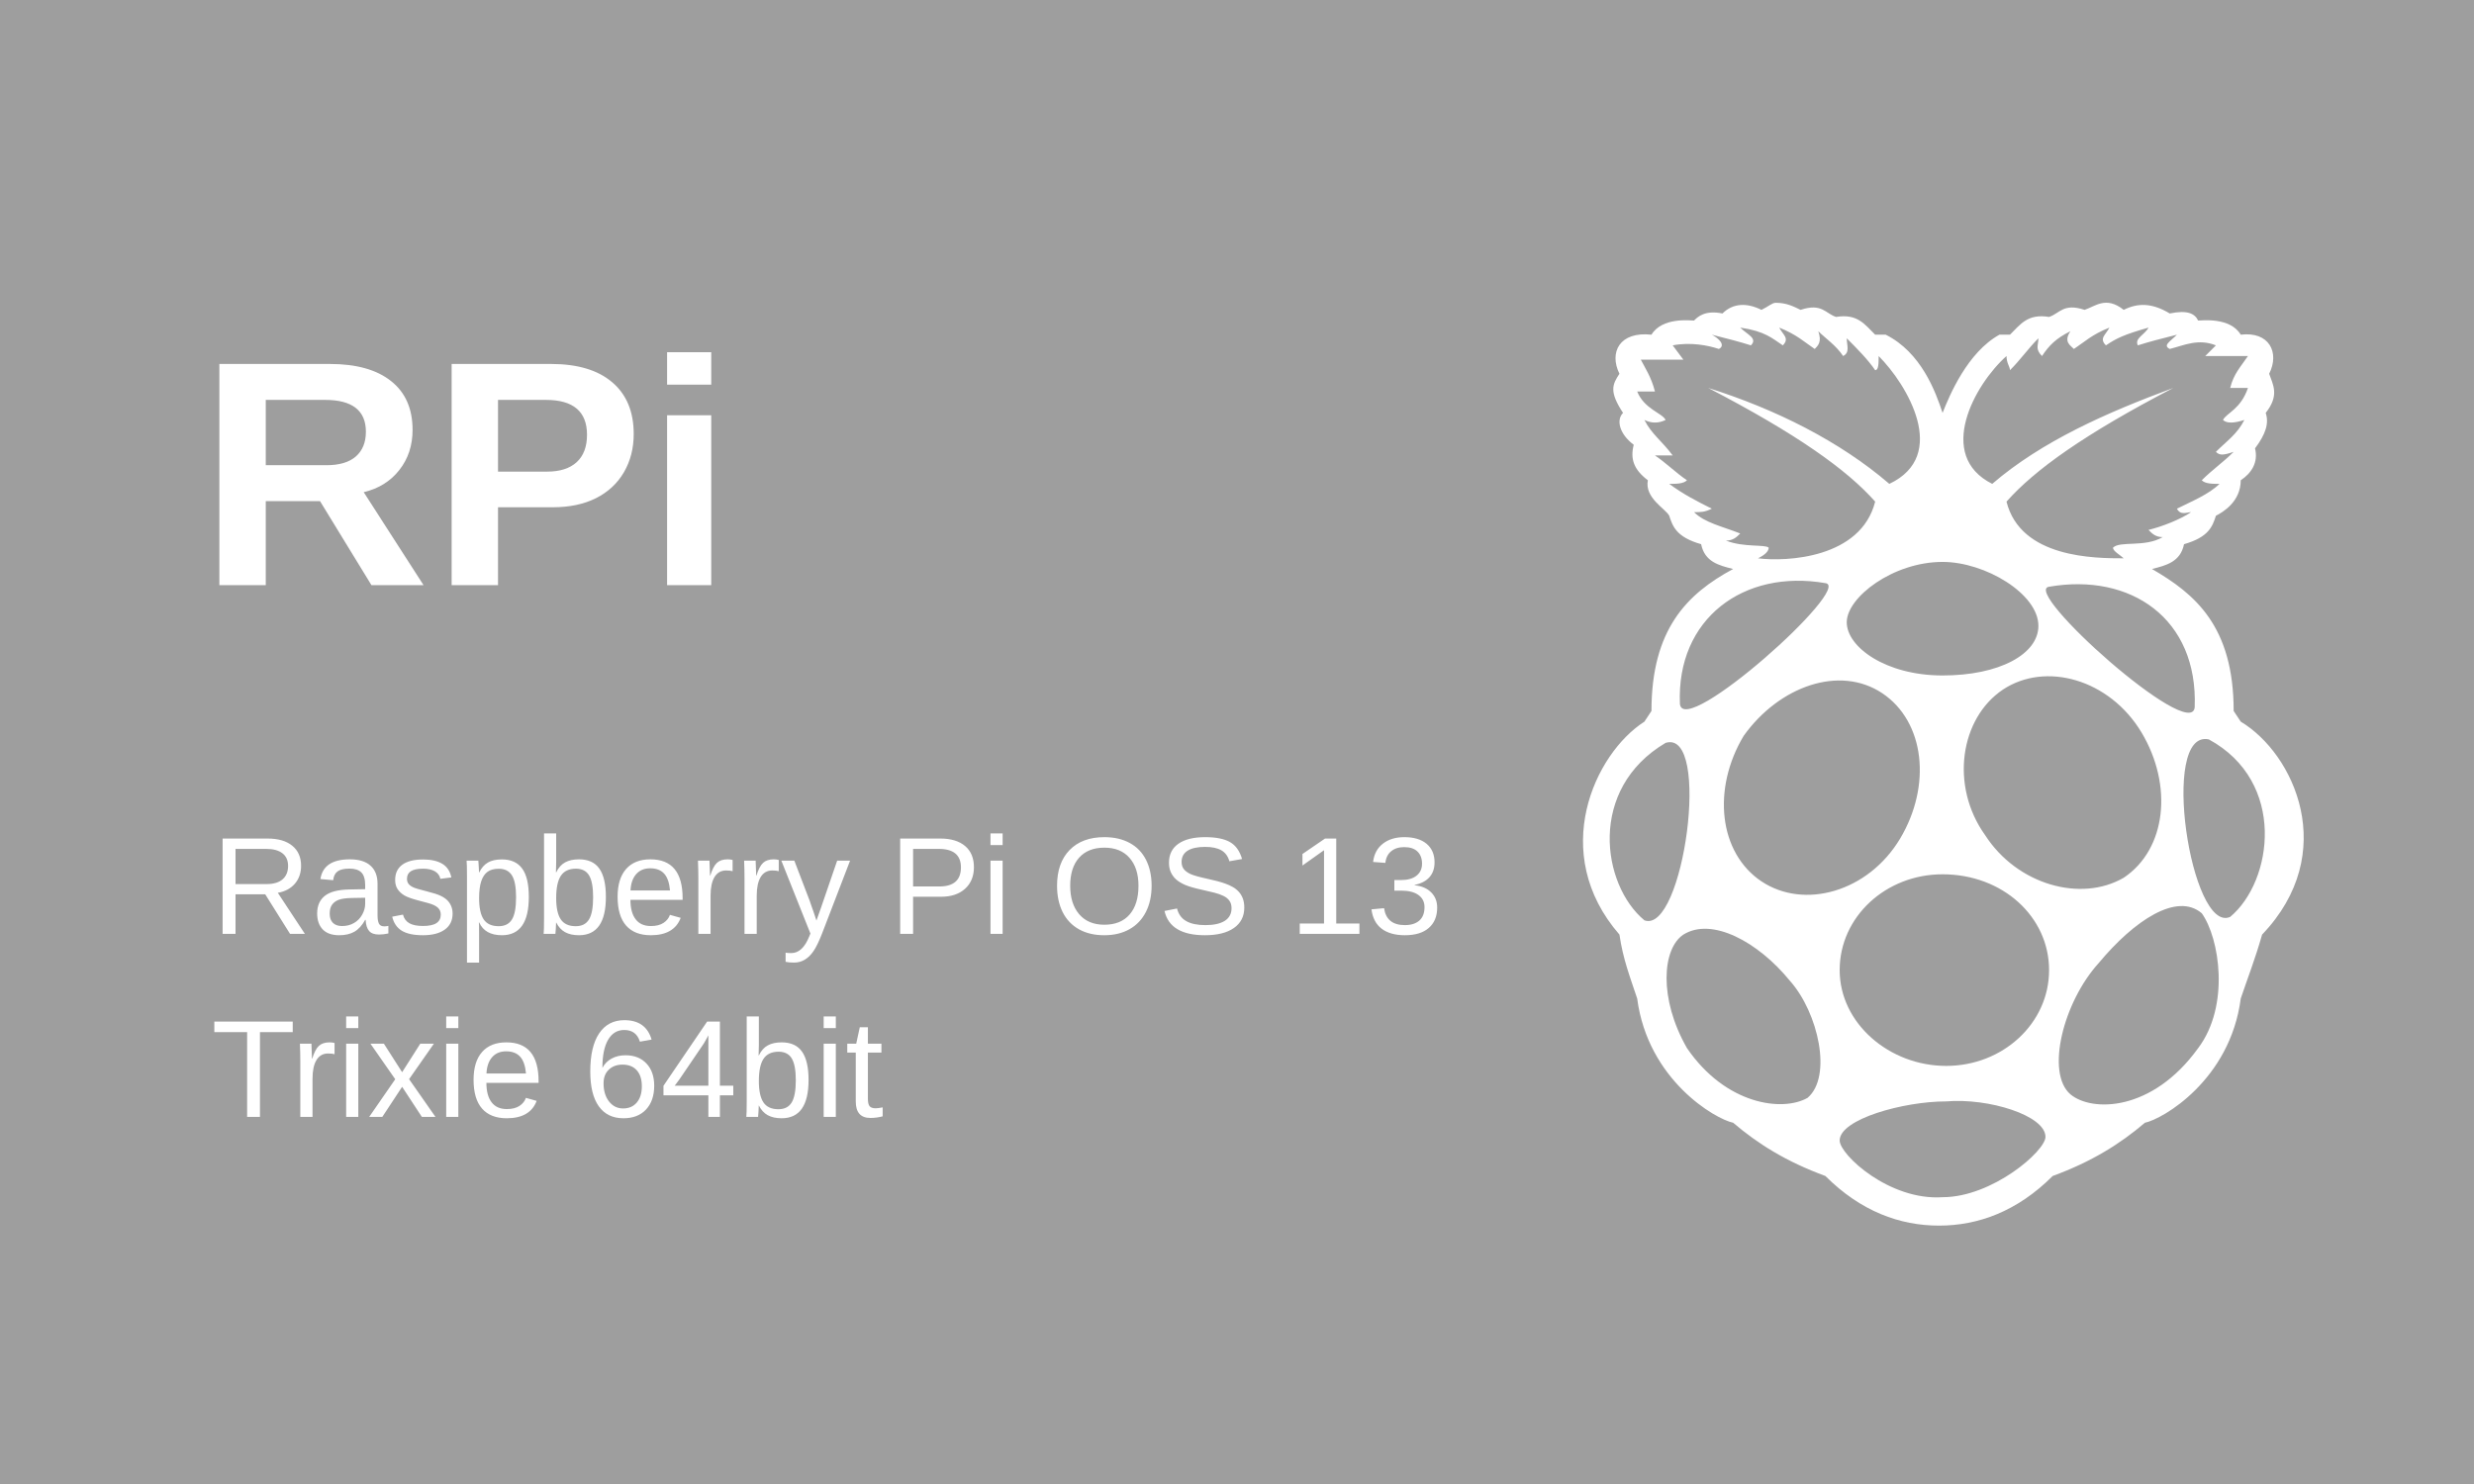
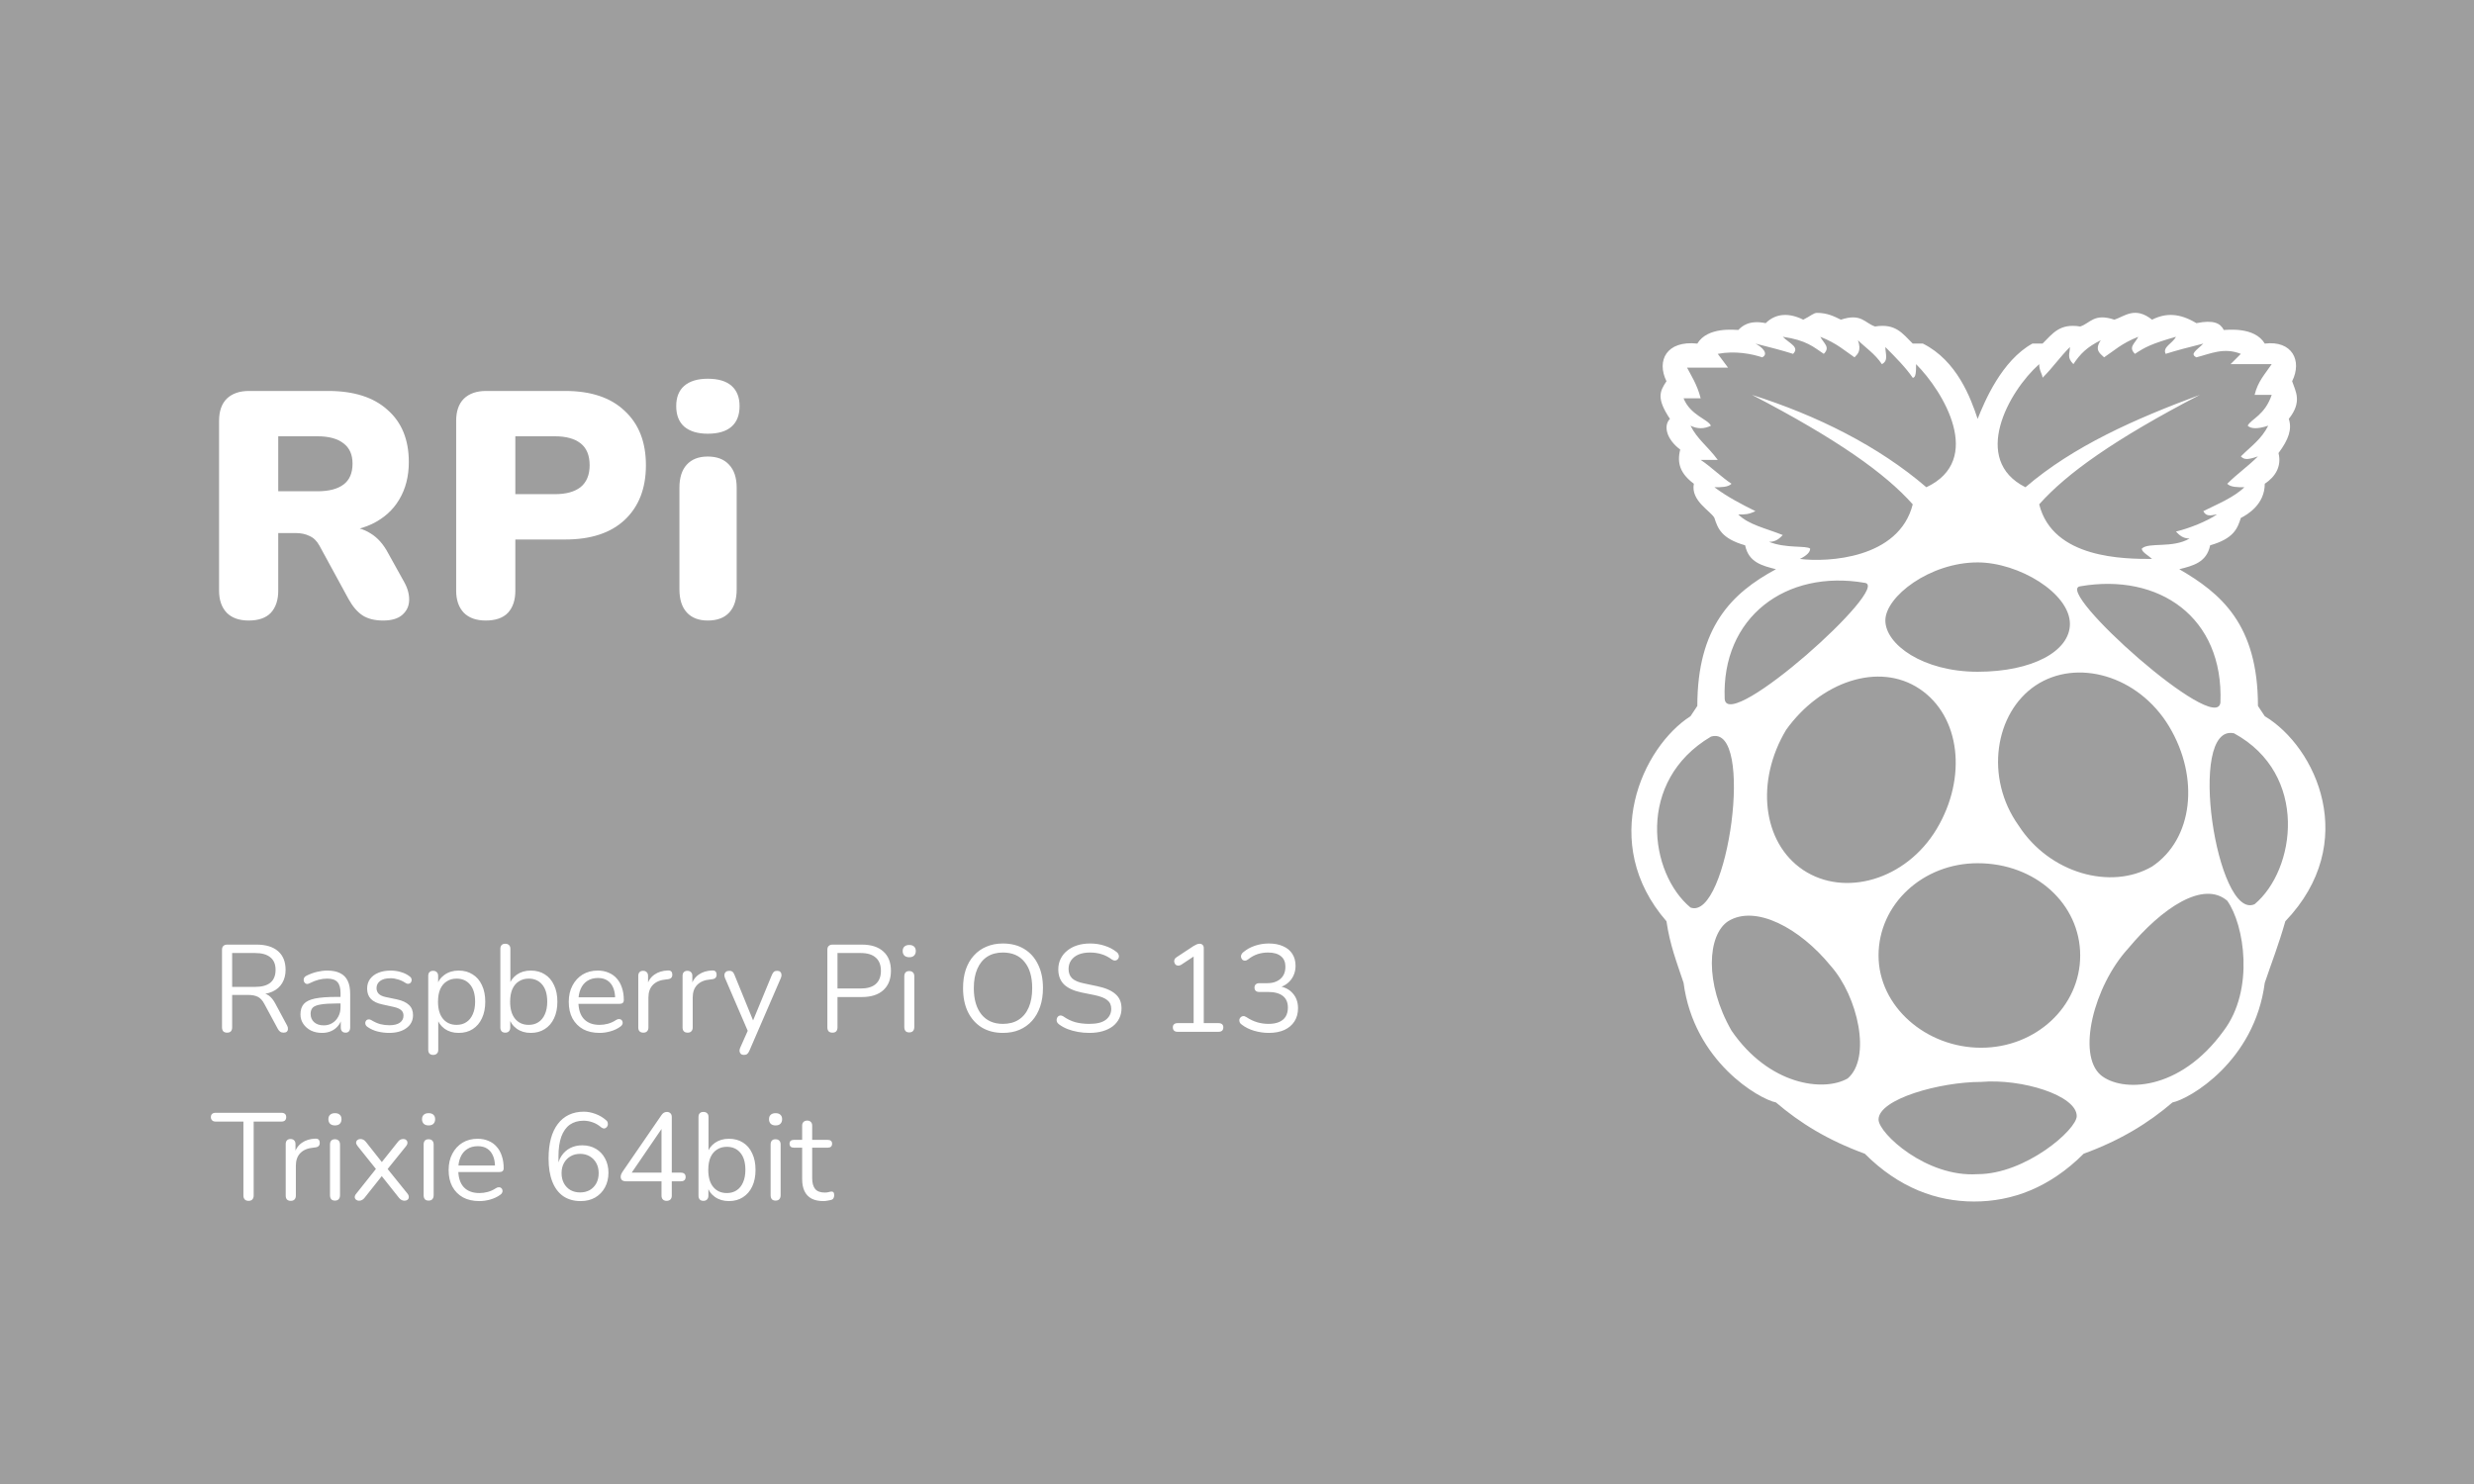
<svg xmlns="http://www.w3.org/2000/svg" width="666.667" height="400" viewBox="0 0 666.667 400">
-   <defs>
-     <clipPath id="a" clipPathUnits="userSpaceOnUse">
-       <path d="M0 0h500v300H0Z" />
-     </clipPath>
-     <clipPath id="b" clipPathUnits="userSpaceOnUse">
-       <path d="M-39.992 181.705h500v-300h-500Z" />
-     </clipPath>
-     <clipPath id="c" clipPathUnits="userSpaceOnUse">
-       <path d="M277.795 30.709H500v229.606H277.795Z" />
-     </clipPath>
-     <clipPath id="d" clipPathUnits="userSpaceOnUse">
-       <path d="M-42.693 111.218h500v-300h-500Z" />
-     </clipPath>
-     <clipPath id="e" clipPathUnits="userSpaceOnUse">
-       <path d="M-42.693 74.218h500v-300h-500Z" />
-     </clipPath>
-   </defs>
-   <path d="M0 0h500v300H0Z" clip-path="url(#a)" style="fill:#9e9e9e;fill-opacity:1;fill-rule:nonzero;stroke:none" transform="matrix(1.33333 0 0 -1.33333 0 400)" />
-   <text xml:space="preserve" clip-path="url(#b)" transform="translate(53.323 157.727)scale(1.33333)">
-     <tspan x="0" y="0" dx="0 2.009 2.009" style="font-variant:normal;font-weight:700;font-size:65px;font-family:Arial;writing-mode:lr-tb;fill:#fff;fill-opacity:1;fill-rule:nonzero;stroke:none">RPi</tspan>
-   </text>
-   <path d="m452.86 154.116-1.431 2.159c0 17.208-7.875 23.684-16.507 28.7 2.886.728 5.744 1.43 6.474 5.017 5.016 1.43 5.746 3.588 6.445 5.746 1.431.728 5.019 2.858 5.019 7.175 2.157 1.43 3.587 3.588 2.886 6.446 2.159 2.888 2.858 5.045 2.159 7.175 2.858 3.588 1.429 5.746.7 7.905 2.158 4.315 0 8.604-5.745 7.903-2.13 3.588-7.876 2.86-8.606 2.86-.7 1.429-2.157 2.158-5.745 1.429-3.587 2.158-6.447 2.158-9.305.73-3.588 2.857-5.746.699-7.905 0-4.315 1.428-5.016-.73-7.175-1.431-4.315.7-5.746-1.458-7.903-3.588h-2.13c-6.476-3.588-10.064-12.22-11.493-15.808-1.429 4.317-4.315 12.22-11.49 15.808h-2.13c-2.159 2.13-3.588 4.289-7.905 3.588-2.159.7-2.858 2.86-7.175 1.43-1.43.7-2.859 1.43-5.017 1.43-.73 0-1.43-.73-2.886-1.43-2.86 1.43-5.718 1.43-7.877-.73-3.587.73-5.017-.7-5.746-1.428-.728 0-6.446.728-8.604-2.86-6.474.701-8.605-3.588-6.474-7.903-1.431-2.159-2.13-3.588.728-7.905-1.43-1.429-.728-4.287 2.158-6.445-.73-2.86 0-5.017 2.858-7.176-.7-3.587 3.588-5.746 4.317-7.175.702-2.158 1.43-4.317 6.446-5.746.73-3.588 3.588-4.289 6.476-5.017-9.334-5.016-16.51-12.191-16.51-28.7l-1.428-2.16c-10.064-6.444-19.396-26.541-5.045-43.05.728-5.017 2.157-8.604 3.587-12.921 2.157-16.481 15.808-24.384 19.396-25.114 5.016-4.287 10.762-7.874 18.637-10.762 7.175-7.176 15.08-10.034 22.957-10.034 7.903 0 15.807 2.858 22.982 10.034 7.875 2.888 13.621 6.475 18.638 10.762 3.587.73 17.238 8.633 19.369 25.114 1.457 4.317 2.886 7.904 4.315 12.92 15.78 16.51 6.447 36.607-4.315 43.052m-9.306 2.886c-.73-7.175-35.176 23.656-29.43 24.386 16.51 2.858 30.13-6.448 29.43-24.386m-38.034 71.025c0-1.43.701-2.16.701-2.86 2.157 2.13 3.588 4.288 5.744 6.447 0-1.429-.7-2.159.73-3.587 1.429 2.158 2.858 3.587 5.746 5.016-1.457-2.158 0-2.858.7-3.588 2.158 1.43 3.587 2.887 7.175 4.318-.7-1.431-2.157-2.159-.7-3.588 2.13 1.43 3.588 2.157 8.605 3.588-.73-1.431-2.887-2.159-2.159-3.588 2.159.7 5.017 1.43 7.905 2.157-1.458-1.457-2.888-2.157-1.458-2.887 2.887.73 5.745 2.16 9.332.73l-2.156-2.158h8.632c-1.457-2.16-2.888-3.588-3.588-6.448h3.588c-1.457-4.315-4.317-5.045-5.045-6.474.728-.701 2.157-.701 4.316 0-1.43-2.858-3.588-4.289-5.747-6.445.73-.73 1.431-.73 3.588 0-2.157-2.159-4.287-3.588-6.445-5.747.7-.729 2.158-.729 3.587-.729-2.159-2.13-5.746-3.588-8.604-5.017.7-1.429 2.13-.701 2.858-.701-2.159-1.457-5.746-2.887-8.604-3.588.7-.727 1.429-1.457 2.858-1.457-3.588-2.13-8.605-.7-10.033-2.13 0-.728 1.428-1.457 2.158-2.157-5.746 0-20.826 0-23.684 11.462 5.746 6.476 15.78 13.651 33.717 22.983-13.62-5.045-26.542-10.763-36.604-19.395-11.463 5.746-3.587 20.096 2.887 25.843m-12.922-41.623c8.605 0 19.367-6.445 19.367-12.92 0-5.719-7.874-10.034-19.367-10.034-11.49 0-19.366 5.746-19.366 10.763s9.333 12.191 19.366 12.191m-43.779 4.318c1.458 0 2.157.7 2.887 1.429-3.588 1.428-7.175 2.158-9.334 4.315 1.429 0 2.159 0 3.588.701-2.859 1.43-5.747 2.887-8.604 5.017 1.428 0 2.857 0 3.587.73-2.159 1.428-4.317 3.587-6.474 5.016h3.588c-2.13 2.886-4.29 4.317-5.718 7.175q2.144-1.051 4.287 0c-.7 1.43-4.287 2.159-5.745 5.746h3.588c-.701 2.859-2.13 5.017-2.86 6.446h8.604l-2.156 2.888c3.587.7 7.175 0 9.332-.73 1.43.73 0 2.16-1.43 2.887 2.86-.728 5.747-1.457 7.905-2.157 1.43 1.43-.73 2.157-2.158 3.588 5.016-.73 6.445-2.159 8.604-3.588 1.429 1.43 0 2.157-.728 3.588 3.588-1.431 5.045-2.888 7.175-4.318.728.73 1.458 1.43.728 3.588 1.43-1.429 3.588-2.858 5.017-5.016 1.43.727.73 2.158.73 3.587 2.158-2.158 4.288-4.317 5.745-6.447.7 0 .7 1.43.7 2.86 5.746-5.747 14.35-20.097 2.159-25.843-10.034 8.632-22.955 15.08-36.604 19.395 17.938-9.332 28-16.507 33.745-22.983-2.888-11.462-17.938-12.192-23.683-11.462 1.428.7 2.158 1.429 2.158 2.157-.73.7-5.045 0-8.633 1.43m20.095-8.606c5.746-.728-28.7-31.588-29.4-24.413-.73 17.237 12.893 27.272 29.4 24.413M332.34 113.95c-8.633 7.176-11.492 26.544 4.287 35.876 9.334 2.86 3.587-38.762-4.287-35.876m32.988-35.876c-5.017-2.886-16.508-1.457-24.384 10.035-5.746 10.034-5.017 20.097-.73 22.955 5.747 3.587 15.08-1.43 21.526-9.334 5.746-6.446 8.606-19.367 3.588-23.656m-9.332 43.752c-8.606 5.747-10.035 18.668-3.588 29.431 7.175 10.033 19.395 14.35 28 8.604 8.604-5.746 10.033-18.667 3.587-29.43-6.474-10.763-19.367-14.35-28-8.605m36.603-63.846c-10.762-.73-20.796 8.604-20.796 11.462 0 4.317 12.893 7.904 21.526 7.904 8.604.728 20.068-2.86 20.068-7.175 0-2.86-10.763-12.191-20.798-12.191m21.526 45.908c0-10.762-9.334-19.366-20.796-19.366-11.492 0-21.526 8.604-21.526 19.366s9.306 19.368 20.796 19.368c12.192 0 21.526-8.605 21.526-19.368m-12.921 27.272c-7.176 10.034-5.017 23.685 3.587 29.43 8.606 5.717 21.526 2.13 28.001-8.633 6.446-10.763 5.017-23.656-3.587-29.4-8.633-5.02-21.526-1.432-28.001 8.603m43.05-43.05c-9.331-12.922-21.525-12.922-25.812-9.335-5.045 4.318-1.457 18.668 5.718 26.543 7.175 8.632 15.808 14.35 20.825 10.063 3.587-5.018 5.745-18.668-.73-27.272m6.476 26.541c-7.904-3.587-14.35 38.035-4.317 35.876 15.78-8.604 12.922-28.7 4.317-35.876" clip-path="url(#c)" style="fill:#fff;fill-opacity:1;fill-rule:nonzero;stroke:none" transform="matrix(1.33333 0 0 -1.33333 0 400)" />
-   <text xml:space="preserve" clip-path="url(#d)" transform="translate(56.924 251.71)scale(1.33333)">
-     <tspan x="0" y="0" style="font-variant:normal;font-weight:400;font-size:28px;font-family:Arial;writing-mode:lr-tb;fill:#fff;fill-opacity:1;fill-rule:nonzero;stroke:none">Raspberry Pi OS 13 </tspan>
-   </text>
-   <text xml:space="preserve" clip-path="url(#e)" transform="translate(56.924 301.043)scale(1.33333)">
-     <tspan x="0" y="0" dx="0 -1.044" style="font-variant:normal;font-weight:400;font-size:28px;font-family:Arial;writing-mode:lr-tb;fill:#fff;fill-opacity:1;fill-rule:nonzero;stroke:none">Trixie 64bit</tspan>
-   </text>
+   <path d="M0 0h500v300H0Z" style="fill:#9e9e9e;fill-opacity:1;fill-rule:nonzero;stroke:none" transform="matrix(1.33333 0 0 -1.33333 0 400)" />
+   <path d="M10.14.585q-2.86 0-4.42-1.56Q4.16-2.6 4.16-5.46v-34.32q0-2.925 1.56-4.485 1.625-1.56 4.485-1.56h15.99q7.8 0 12.025 3.835 4.29 3.77 4.29 10.53 0 4.355-1.95 7.605-1.885 3.185-5.525 4.94-3.575 1.69-8.84 1.69l.52-1.17h3.12q2.795 0 4.94 1.365 2.145 1.3 3.575 4.03l3.25 5.85q1.04 1.885.975 3.705-.065 1.755-1.43 2.925Q39.845.585 37.31.585t-4.16-1.04q-1.56-1.04-2.795-3.25L24.44-14.56q-.78-1.43-2.015-1.95-1.17-.585-2.73-.585H16.12V-5.46q0 2.86-1.495 4.485Q13.13.585 10.14.585m5.98-26.13h7.93q3.445 0 5.265-1.365t1.82-4.225q0-2.73-1.82-4.095-1.82-1.43-5.265-1.43h-7.93zM58.058.585q-2.86 0-4.42-1.56-1.56-1.625-1.56-4.485v-34.32q0-2.925 1.56-4.485 1.625-1.56 4.485-1.56h15.99q7.8 0 12.025 4.03 4.29 3.965 4.29 10.985t-4.29 11.05q-4.225 3.965-12.025 3.965H64.038V-5.46q0 2.86-1.495 4.485-1.495 1.56-4.485 1.56m5.98-25.545h7.995q3.38 0 5.2-1.43 1.82-1.495 1.82-4.42 0-2.99-1.82-4.42t-5.2-1.43h-7.995zM102.921.585q-2.73 0-4.225-1.625t-1.495-4.68v-20.54q0-3.055 1.495-4.68t4.225-1.625q2.795 0 4.29 1.625 1.56 1.625 1.56 4.68v20.54q0 3.055-1.495 4.68T102.921.585m0-37.765q-3.055 0-4.745-1.43-1.625-1.43-1.625-4.16 0-2.665 1.625-4.095 1.69-1.43 4.745-1.43 3.185 0 4.81 1.43t1.625 4.095q0 2.73-1.625 4.16t-4.81 1.43" aria-label="RPi" style="font-weight:900;font-size:65px;font-family:Nunito;fill:#fff" transform="translate(53.485 166.478)scale(1.33333)" />
+   <path d="m457.715 155.215-1.378 2.078c0 16.572-7.584 22.807-15.896 27.638 2.78.701 5.531 1.376 6.234 4.83 4.83 1.377 5.533 3.455 6.207 5.534 1.378.701 4.832 2.753 4.832 6.91 2.077 1.376 3.455 3.454 2.78 6.207 2.078 2.78 2.752 4.858 2.078 6.91 2.753 3.454 1.377 5.532.674 7.611 2.079 4.156 0 8.286-5.531 7.61-2.052 3.455-7.585 2.754-8.288 2.754-.674 1.376-2.077 2.079-5.531 1.376-3.455 2.079-6.209 2.079-8.961.703-3.455 2.752-5.533.674-7.612 0-4.156 1.376-4.83-.703-6.91-1.378-4.155.675-5.533-1.403-7.61-3.455h-2.051c-6.236-3.454-9.691-11.767-11.067-15.222-1.376 4.157-4.156 11.768-11.065 15.222h-2.052c-2.078 2.052-3.454 4.13-7.611 3.455-2.079.675-2.753 2.754-6.91 1.378-1.376.674-2.752 1.376-4.83 1.376-.703 0-1.377-.702-2.78-1.376-2.754 1.376-5.506 1.376-7.585-.703-3.454.703-4.83-.675-5.533-1.376-.701 0-6.207.701-8.286-2.754-6.234.675-8.285-3.454-6.234-7.61-1.378-2.079-2.051-3.455.701-7.612-1.376-1.376-.7-4.128 2.079-6.207-.703-2.754 0-4.83 2.752-6.91-.674-3.454 3.454-5.533 4.157-6.909.675-2.078 1.376-4.157 6.207-5.533.703-3.455 3.455-4.13 6.236-4.83-8.988-4.832-15.897-11.741-15.897-27.639l-1.377-2.078c-9.69-6.207-18.677-25.56-4.858-41.457.701-4.83 2.077-8.286 3.455-12.443 2.077-15.87 15.222-23.48 18.677-24.183 4.83-4.128 10.364-7.583 17.947-10.364 6.91-6.91 14.522-9.662 22.106-9.662 7.61 0 15.222 2.753 22.132 9.662 7.583 2.781 13.116 6.236 17.947 10.364 3.455.703 16.6 8.313 18.652 24.183 1.403 4.157 2.78 7.612 4.155 12.443 15.195 15.897 6.209 35.25-4.155 41.457m-8.961 2.78c-.703-6.91-33.874 22.779-28.34 23.481 15.897 2.753 29.013-6.208 28.34-23.482m-36.626 68.393c0-1.376.675-2.079.675-2.754 2.077 2.051 3.455 4.13 5.532 6.208 0-1.376-.674-2.078.702-3.454 1.376 2.078 2.752 3.454 5.533 4.83-1.403-2.078 0-2.752.674-3.454 2.079 1.376 3.455 2.78 6.91 4.157-.674-1.378-2.077-2.079-.674-3.455 2.051 1.376 3.455 2.077 8.286 3.455-.703-1.378-2.78-2.079-2.079-3.455 2.079.674 4.83 1.376 7.612 2.077-1.403-1.403-2.781-2.077-1.403-2.78 2.78.703 5.531 2.08 8.986.703l-2.077-2.078h8.313c-1.404-2.079-2.781-3.455-3.455-6.209h3.455c-1.404-4.155-4.157-4.858-4.858-6.234.7-.675 2.077-.675 4.155 0-1.376-2.752-3.454-4.13-5.533-6.207.703-.703 1.378-.703 3.455 0-2.077-2.079-4.129-3.455-6.207-5.533.675-.703 2.078-.703 3.455-.703-2.08-2.051-5.534-3.454-8.286-4.83.673-1.377 2.051-.676 2.752-.676-2.079-1.403-5.533-2.78-8.285-3.455.675-.7 1.376-1.403 2.752-1.403-3.455-2.051-8.286-.673-9.662-2.051 0-.701 1.376-1.404 2.079-2.077-5.533 0-20.055 0-22.807 11.038 5.533 6.235 15.195 13.145 32.468 22.131-13.116-4.858-25.559-10.364-35.248-18.677-11.039 5.533-3.454 19.352 2.78 24.886m-12.443-40.08c8.286 0 18.65-6.208 18.65-12.443 0-5.507-7.583-9.662-18.65-9.662-11.065 0-18.65 5.533-18.65 10.364 0 4.83 8.988 11.74 18.65 11.74m-42.158 4.157c1.404 0 2.077.673 2.78 1.376-3.455 1.375-6.91 2.078-8.988 4.155 1.376 0 2.079 0 3.455.675-2.753 1.377-5.534 2.78-8.286 4.831 1.376 0 2.752 0 3.455.703-2.079 1.376-4.158 3.454-6.234 4.83h3.454c-2.051 2.78-4.13 4.158-5.506 6.91q2.065-1.013 4.128 0c-.673 1.376-4.128 2.079-5.531 5.533h3.455c-.676 2.753-2.052 4.831-2.754 6.207h8.285l-2.077 2.781c3.455.674 6.91 0 8.987-.702 1.377.702 0 2.078-1.376 2.78 2.753-.702 5.533-1.404 7.611-2.078 1.377 1.376-.702 2.077-2.078 3.455 4.83-.702 6.207-2.078 8.285-3.454 1.376 1.375 0 2.076-.7 3.454 3.454-1.378 4.858-2.78 6.91-4.157.7.702 1.402 1.376.7 3.454 1.376-1.375 3.455-2.751 4.83-4.83 1.378.7.703 2.078.703 3.454 2.079-2.078 4.13-4.157 5.533-6.208.674 0 .674 1.378.674 2.754 5.534-5.534 13.819-19.353 2.079-24.886-9.662 8.313-22.105 14.522-35.248 18.677 17.273-8.986 26.962-15.895 32.495-22.131-2.78-11.038-17.273-11.74-22.806-11.038 1.376.674 2.078 1.376 2.078 2.077-.702.675-4.858 0-8.313 1.378m19.351-8.288c5.533-.7-27.638-30.417-28.311-23.508-.703 16.599 12.415 26.262 28.311 23.508m-35.22-65.64c-8.314 6.91-11.067 25.561 4.127 34.548 8.989 2.754 3.455-37.327-4.128-34.548m31.765-34.547c-4.83-2.78-15.896-1.403-23.48 9.664-5.534 9.661-4.831 19.352-.703 22.104 5.534 3.455 14.522-1.376 20.729-8.988 5.533-6.207 8.287-18.65 3.454-22.78m-8.986 42.132c-8.287 5.534-9.663 17.976-3.455 28.34 6.91 9.662 18.677 13.82 26.963 8.286 8.285-5.533 9.661-17.976 3.455-28.34-6.235-10.364-18.65-13.819-26.963-8.286m35.248-61.482c-10.364-.703-20.026 8.285-20.026 11.038 0 4.157 12.416 7.611 20.728 7.611 8.286.701 19.326-2.753 19.326-6.91 0-2.753-10.365-11.74-20.028-11.74m20.728 44.208c0-10.364-8.988-18.65-20.026-18.65-11.066 0-20.728 8.286-20.728 18.65 0 10.365 8.961 18.65 20.026 18.65 11.74 0 20.728-8.285 20.728-18.65m-12.442 26.262c-6.91 9.662-4.831 22.807 3.454 28.339 8.288 5.506 20.729 2.051 26.964-8.313 6.208-10.364 4.832-22.78-3.454-28.311-8.313-4.833-20.729-1.378-26.964 8.285m41.456-41.456c-8.986-12.443-20.728-12.443-24.856-8.989-4.858 4.158-1.404 17.977 5.506 25.56 6.91 8.312 15.222 13.819 20.053 9.69 3.455-4.832 5.533-17.976-.703-26.261m6.236 25.559c-7.612-3.455-13.819 36.626-4.157 34.547 15.195-8.286 12.443-27.638 4.157-34.547" style="fill:#fff;fill-opacity:1;fill-rule:nonzero;stroke:none" transform="matrix(1.33333 0 0 -1.33333 0 400)" />
+   <path d="M3.2.175q-.5 0-.775-.275-.25-.3-.25-.8v-15.675q0-.525.275-.775.275-.275.775-.275H9.15q2.825 0 4.35 1.325t1.525 3.775q0 1.55-.7 2.7-.675 1.125-2 1.725-1.325.575-3.175.575l.25-.325h.5q.975 0 1.7.5t1.325 1.6l2.4 4.475q.2.35.175.7 0 .325-.225.55-.225.2-.65.2t-.7-.2T13.45-.6l-2.725-5.05Q10.15-6.725 9.4-7.075q-.75-.375-1.975-.375h-3.2V-.9q0 .5-.25.8-.25.275-.775.275m1.025-9.25H8.85q2.05 0 3.1-.85Q13-10.8 13-12.525q0-1.675-1.05-2.525-1.05-.875-3.1-.875H4.225Zm18.18 9.3q-1.25 0-2.25-.475-.975-.5-1.55-1.35t-.575-1.9q0-1.35.675-2.125.7-.775 2.275-1.1 1.6-.325 4.35-.325h1.125v1.325h-1.1q-2.025 0-3.2.2-1.15.175-1.625.625-.45.45-.45 1.275 0 1.025.7 1.675.725.65 1.95.65 1 0 1.75-.475.775-.475 1.2-1.3.45-.825.45-1.9v-2.85q0-1.55-.625-2.225-.625-.7-2.05-.7-.875 0-1.75.225t-1.85.725q-.35.175-.6.125-.25-.075-.4-.275t-.175-.45q-.025-.275.1-.525.15-.25.45-.4 1.1-.55 2.175-.8t2.05-.25q1.575 0 2.6.525 1.025.5 1.525 1.55.5 1.025.5 2.65v6.775q0 .5-.25.775-.225.275-.675.275-.475 0-.725-.275t-.25-.775v-1.95h.225q-.2.95-.775 1.625-.55.675-1.375 1.05t-1.85.375m13.525 0q-1.125 0-2.275-.275-1.125-.275-2.1-.95-.25-.175-.35-.4-.1-.25-.075-.475.05-.25.2-.425.175-.175.4-.2.25-.05.55.1.975.6 1.875.85.925.225 1.825.225 1.425 0 2.15-.525t.725-1.425q0-.7-.475-1.1-.475-.425-1.5-.65l-2.275-.5q-1.575-.325-2.35-1.125-.75-.8-.75-2.075 0-1.125.575-1.925.6-.825 1.675-1.275t2.5-.45q1.1 0 2.075.3 1 .275 1.8.9.25.175.325.425.1.225.025.475-.05.225-.225.4-.175.15-.425.175t-.525-.15q-.75-.5-1.525-.725-.775-.25-1.525-.25-1.4 0-2.125.55t-.725 1.45q0 .7.45 1.15t1.4.65l2.275.475q1.625.35 2.425 1.125.825.75.825 2.05 0 1.65-1.325 2.625T35.93.225m8.925 4.45q-.5 0-.75-.275-.25-.25-.25-.75V-11.3q0-.5.25-.75.25-.275.725-.275.5 0 .75.275.275.25.275.75v2.375l-.275-.35q.4-1.425 1.575-2.25 1.2-.85 2.85-.85 1.625 0 2.825.775 1.225.75 1.875 2.175.675 1.4.675 3.35 0 1.925-.675 3.35-.65 1.4-1.85 2.175t-2.85.775T47.18-.6q-1.175-.85-1.6-2.25h.3v6.5q0 .5-.275.75-.275.275-.75.275M49.58-1.4q1.15 0 1.975-.55.85-.55 1.3-1.6.475-1.05.475-2.525 0-2.275-1.025-3.475-1-1.2-2.725-1.2-1.125 0-1.975.55-.85.525-1.325 1.575-.45 1.025-.45 2.55 0 2.25 1.025 3.475 1.025 1.2 2.725 1.2m15 1.625q-1.65 0-2.85-.85-1.175-.85-1.575-2.275l.275-.275v2.3q0 .5-.275.775-.25.275-.725.275-.5 0-.75-.275t-.25-.775v-15.9q0-.5.25-.75.25-.275.75-.275.475 0 .75.275.275.25.275.75v7.45h-.3q.425-1.4 1.6-2.225t2.825-.825 2.85.775q1.2.75 1.85 2.175.675 1.4.675 3.35 0 1.925-.675 3.35-.65 1.4-1.875 2.175-1.2.775-2.825.775M64.155-1.4q1.15 0 1.975-.55.85-.55 1.3-1.6.475-1.05.475-2.525 0-2.275-1.025-3.475-1-1.2-2.725-1.2-1.125 0-1.975.55-.85.525-1.325 1.575-.45 1.025-.45 2.55 0 2.25 1.025 3.475 1.025 1.2 2.725 1.2M78.48.225q-1.925 0-3.325-.75Q73.78-1.3 73.005-2.7q-.75-1.4-.75-3.35 0-1.9.75-3.3.75-1.425 2.05-2.225 1.325-.8 3.05-.8 1.225 0 2.2.425.975.4 1.65 1.175.7.775 1.05 1.875.375 1.1.375 2.475 0 .4-.225.6-.225.175-.65.175h-8.7v-1.325h8.225l-.4.325q0-1.35-.4-2.275-.4-.95-1.175-1.45-.75-.5-1.9-.5-1.275 0-2.175.6-.875.575-1.325 1.625-.45 1.025-.45 2.4v.15q0 2.3 1.1 3.5 1.125 1.2 3.175 1.2.85 0 1.675-.225.85-.225 1.65-.75.35-.225.625-.2.3 0 .475.175.175.15.225.4.075.225-.05.5-.1.275-.425.475-.825.6-1.95.925T78.48.225m8.85-.05q-.5 0-.775-.275-.25-.275-.25-.775V-11.3q0-.5.25-.75.25-.275.725-.275t.725.275q.275.25.275.75v2.025h-.25q.4-1.475 1.525-2.275t2.775-.85q.375-.025.6.175.225.175.25.625.025.425-.2.675t-.7.3l-.4.05q-1.7.15-2.625 1.1-.9.925-.9 2.55v6.05q0 .5-.275.775-.25.275-.75.275m8.95 0q-.5 0-.775-.275-.25-.275-.25-.775V-11.3q0-.5.25-.75.25-.275.725-.275t.725.275q.275.25.275.75v2.025h-.25q.4-1.475 1.525-2.275t2.775-.85q.375-.025.6.175.225.175.25.625.025.425-.2.675t-.7.3l-.4.05q-1.7.15-2.625 1.1-.9.925-.9 2.55v6.05q0 .5-.275.775-.25.275-.75.275m11.362 4.5q-.375 0-.6-.2t-.275-.55q-.025-.325.125-.675l1.725-3.875V.25l-4.8-11.15q-.15-.375-.1-.7t.3-.525.7-.2q.4 0 .625.175t.4.625l4.1 10.05h-.675l4.15-10.05q.2-.45.425-.625t.65-.175q.4 0 .6.2.225.2.25.525.05.3-.1.675l-6.4 14.8q-.2.45-.45.625-.225.175-.65.175m17.9-4.5q-.5 0-.775-.275-.25-.3-.25-.8v-15.675q0-.525.275-.775.275-.275.775-.275h5.925q2.825 0 4.35 1.4 1.525 1.375 1.525 3.9 0 2.5-1.525 3.9t-4.35 1.4h-4.925V-.9q0 .5-.25.8-.25.275-.775.275m1.025-8.925h4.675q2.025 0 3.05-.9 1.05-.925 1.05-2.675 0-1.775-1.05-2.675-1.025-.925-3.05-.925h-4.675zm14.5 8.875q-.5 0-.75-.275-.25-.3-.25-.825V-11.2q0-.525.25-.8t.75-.275q.475 0 .75.275t.275.8V-.975q0 .525-.275.825-.25.275-.75.275m0-15.2q-.625 0-.975-.325-.35-.35-.35-.925 0-.6.35-.9.35-.325.975-.325.65 0 .975.325.35.3.35.9 0 .575-.35.925-.325.325-.975.325m18.925 15.3q-2.45 0-4.275-1.1-1.8-1.125-2.8-3.15-.975-2.025-.975-4.8 0-2.1.55-3.75.575-1.675 1.625-2.825 1.05-1.175 2.525-1.8 1.5-.65 3.35-.65 2.5 0 4.3 1.1 1.825 1.1 2.8 3.125 1 2 1 4.775 0 2.1-.575 3.775t-1.625 2.85-2.55 1.825q-1.475.625-3.35.625m0-1.825q1.9 0 3.2-.85 1.325-.85 2.025-2.475t.7-3.9q0-3.425-1.55-5.3-1.525-1.9-4.375-1.9-1.85 0-3.175.85-1.3.85-2 2.475-.7 1.6-.7 3.875 0 3.4 1.55 5.325 1.55 1.9 4.325 1.9M177.467.225q-1.175 0-2.3-.2t-2.1-.575q-.95-.375-1.725-.95-.3-.225-.425-.5-.1-.3-.05-.575.075-.3.25-.5.2-.2.475-.225t.6.175q1.125.8 2.4 1.175 1.275.35 2.875.35 2.25 0 3.325-.825 1.1-.85 1.1-2.225 0-1.125-.8-1.75-.775-.65-2.625-1.025l-2.6-.525q-2.35-.5-3.525-1.625-1.15-1.15-1.15-3.05 0-1.175.475-2.125.475-.975 1.325-1.65.85-.7 2.025-1.075t2.6-.375q1.575 0 2.925.45 1.375.425 2.475 1.3.275.225.375.525.1.275.025.55-.075.25-.275.425-.175.175-.475.2-.275.025-.625-.2-1-.75-2.075-1.075-1.075-.35-2.375-.35-1.325 0-2.3.4-.95.4-1.5 1.175-.525.75-.525 1.75 0 1.2.725 1.9.75.7 2.425 1.025l2.6.55q2.525.525 3.725 1.6 1.225 1.05 1.225 2.875 0 1.1-.45 2.025t-1.3 1.6q-.85.65-2.05 1t-2.7.35M195.292 0q-.45 0-.7-.225-.25-.25-.25-.675t.25-.625q.25-.225.7-.225h3.25v-14.175h1.075l-3.625 2.4q-.325.175-.625.15-.275-.025-.475-.2-.175-.2-.25-.45-.075-.275.025-.55.1-.3.425-.5l3.45-2.275q.325-.2.625-.325t.6-.125q.35 0 .575.225.25.2.25.65V-1.75h3q.45 0 .7.225.25.2.25.625 0 .45-.25.675t-.7.225zm18.425.225q-1.45 0-2.925-.425-1.45-.425-2.525-1.25-.325-.225-.425-.5-.1-.3-.05-.55.075-.275.275-.45.2-.2.475-.225.3-.025.65.2 1.1.725 2.2 1.05t2.275.325q1.275 0 2.15-.375t1.325-1.1q.45-.75.45-1.825 0-1.55-1.025-2.35t-2.975-.8h-1.775q-.475 0-.725-.225-.25-.25-.25-.675 0-.4.25-.625.25-.25.725-.25h1.6q1.15 0 1.95-.4.825-.4 1.275-1.125.45-.75.45-1.8 0-1.4-.9-2.125-.9-.75-2.6-.75-1.125 0-2.125.325t-1.975 1.1q-.3.225-.6.225-.275-.025-.475-.175-.175-.175-.275-.45-.075-.275.025-.55.1-.3.425-.55 1-.85 2.35-1.3t2.775-.45q1.7 0 2.9.55 1.225.525 1.875 1.55.65 1 .65 2.425 0 1.075-.425 1.975-.4.875-1.15 1.5-.725.625-1.775.9v-.275q1.825.3 2.825 1.5 1.025 1.175 1.025 2.975 0 1.525-.725 2.65-.7 1.1-2.025 1.725-1.325.6-3.175.6" aria-label="Raspberry Pi OS 13" style="font-size:25px;font-family:Nunito;fill:#fff" transform="translate(56.924 278.11)scale(1.33333)" />
+   <path d="M7.525.175q-.475 0-.75-.275Q6.5-.4 6.5-.9v-14.95H.875q-.45 0-.7-.25t-.25-.65q0-.425.25-.65t.7-.225H14.2q.45 0 .7.225t.25.65-.25.675q-.25.225-.7.225H8.575V-.9q0 .5-.275.8-.25.275-.775.275m8.55 0q-.5 0-.775-.275-.25-.275-.25-.775V-11.3q0-.5.25-.75.25-.275.725-.275t.725.275q.275.25.275.75v2.025h-.25q.4-1.475 1.525-2.275t2.775-.85q.375-.025.6.175.225.175.25.625.025.425-.2.675t-.7.3l-.4.05q-1.7.15-2.625 1.1-.9.925-.9 2.55v6.05q0 .5-.275.775-.25.275-.75.275M25 .125q-.5 0-.75-.275Q24-.45 24-.975V-11.2q0-.525.25-.8t.75-.275q.475 0 .75.275t.275.8V-.975q0 .525-.275.825-.25.275-.75.275m0-15.2q-.625 0-.975-.325-.35-.35-.35-.925 0-.6.35-.9.35-.325.975-.325.65 0 .975.325.35.3.35.9 0 .575-.35.925-.325.325-.975.325M29.85.15q-.325 0-.575-.2T29-.575q0-.35.325-.725L33.7-6.8v1.05l-4.1-5.125q-.325-.4-.325-.725.025-.325.275-.525t.575-.2q.375 0 .625.15.275.125.5.425l3.575 4.525h-.7l3.6-4.525q.225-.3.475-.425.25-.15.625-.15.35 0 .575.2.25.2.25.55.025.325-.3.725L35.275-5.8v-.925L39.65-1.3q.3.375.275.725 0 .325-.25.525t-.6.2T38.45 0q-.25-.125-.5-.425l-3.85-4.85h.725l-3.85 4.85q-.225.275-.5.425-.25.15-.625.15M43.925.125q-.5 0-.75-.275-.25-.3-.25-.825V-11.2q0-.525.25-.8t.75-.275q.475 0 .75.275t.275.8V-.975q0 .525-.275.825-.25.275-.75.275m0-15.2q-.625 0-.975-.325-.35-.35-.35-.925 0-.6.35-.9.35-.325.975-.325.65 0 .975.325.35.3.35.9 0 .575-.35.925-.325.325-.975.325M54.2.225q-1.925 0-3.325-.75Q49.5-1.3 48.725-2.7q-.75-1.4-.75-3.35 0-1.9.75-3.3.75-1.425 2.05-2.225 1.325-.8 3.05-.8 1.225 0 2.2.425.975.4 1.65 1.175.7.775 1.05 1.875.375 1.1.375 2.475 0 .4-.225.6-.225.175-.65.175h-8.7v-1.325h8.225l-.4.325q0-1.35-.4-2.275-.4-.95-1.175-1.45-.75-.5-1.9-.5-1.275 0-2.175.6-.875.575-1.325 1.625-.45 1.025-.45 2.4v.15q0 2.3 1.1 3.5Q52.15-1.4 54.2-1.4q.85 0 1.675-.225.85-.225 1.65-.75.35-.225.625-.2.3 0 .475.175.175.15.225.4.075.225-.05.5-.1.275-.425.475-.825.6-1.95.925T54.2.225m20.475 0q-2.075 0-3.55-1-1.45-1.025-2.2-2.95t-.75-4.65q0-2.3.475-4.05t1.4-2.95q.925-1.225 2.25-1.85t3-.625q1.15 0 2.35.45 1.225.45 2.15 1.275.275.2.325.5.075.275 0 .55-.075.25-.275.425-.175.175-.45.2-.275 0-.575-.225-.85-.725-1.75-1.025-.9-.325-1.825-.325-1.625 0-2.775.8-1.125.8-1.725 2.425-.575 1.6-.575 4.025v2.325h-.225q.15-1.425.825-2.45.7-1.05 1.775-1.6t2.425-.55q1.55 0 2.75.7T79.6-8.375q.675 1.25.675 2.875 0 1.65-.7 2.95T77.6-.5q-1.275.725-2.925.725m-.125-1.75q1.1 0 1.95-.475.85-.5 1.325-1.375.475-.9.475-2.05t-.475-2.025T76.5-8.825t-1.95-.5-1.95.5-1.325 1.375-.475 2.025.475 2.05Q71.75-2.5 72.6-2q.85.475 1.95.475m17.475 1.7q-.475 0-.75-.275T91-.875v-2.9h-7.175q-.5 0-.8-.225-.275-.25-.275-.7 0-.275.125-.55.125-.3.45-.75l7.625-11.1q.225-.35.5-.525t.65-.175q.4 0 .675.25.3.25.3.8v11.225H94.9q.475 0 .725.225t.25.65-.25.65-.725.225h-1.825v2.9q0 .5-.275.775t-.775.275M91-5.525v-9.7h.6l-7 10.25v-.55zm13.625 5.75q-1.65 0-2.85-.85-1.175-.85-1.575-2.275l.275-.275v2.3q0 .5-.275.775-.25.275-.725.275-.5 0-.75-.275t-.25-.775v-15.9q0-.5.25-.75.25-.275.75-.275.475 0 .75.275.275.25.275.75v7.45h-.3q.425-1.4 1.6-2.225t2.825-.825 2.85.775q1.2.75 1.85 2.175.675 1.4.675 3.35 0 1.925-.675 3.35-.65 1.4-1.875 2.175-1.2.775-2.825.775M104.2-1.4q1.15 0 1.975-.55.85-.55 1.3-1.6.475-1.05.475-2.525 0-2.275-1.025-3.475-1-1.2-2.725-1.2-1.125 0-1.975.55-.85.525-1.325 1.575-.45 1.025-.45 2.55 0 2.25 1.025 3.475 1.025 1.2 2.725 1.2m9.85 1.525q-.5 0-.75-.275-.25-.3-.25-.825V-11.2q0-.525.25-.8t.75-.275q.475 0 .75.275t.275.8V-.975q0 .525-.275.825-.25.275-.75.275m0-15.2q-.625 0-.975-.325-.35-.35-.35-.925 0-.6.35-.9.35-.325.975-.325.65 0 .975.325.35.3.35.9 0 .575-.35.925-.325.325-.975.325m9.675 15.3q-1.425 0-2.4-.5-.95-.525-1.425-1.5-.475-1-.475-2.425v-6.375h-1.675q-.425 0-.65-.2-.225-.225-.225-.6t.225-.575.65-.2h1.675v-2.875q0-.5.275-.75.275-.275.75-.275t.725.275q.275.25.275.75v2.875h3.15q.425 0 .65.2t.225.575-.225.6q-.225.2-.65.2h-3.15V-4.4q0 1.425.6 2.175.6.725 1.95.725.475 0 .8-.1.35-.1.575-.1.225-.025.375.15t.15.6q0 .3-.125.55-.1.25-.375.35-.3.1-.8.175-.475.1-.875.1" aria-label="Trixie 64bit" style="font-size:25px;font-family:Nunito;fill:#fff" transform="translate(56.924 323.444)scale(1.33333)" />
</svg>
